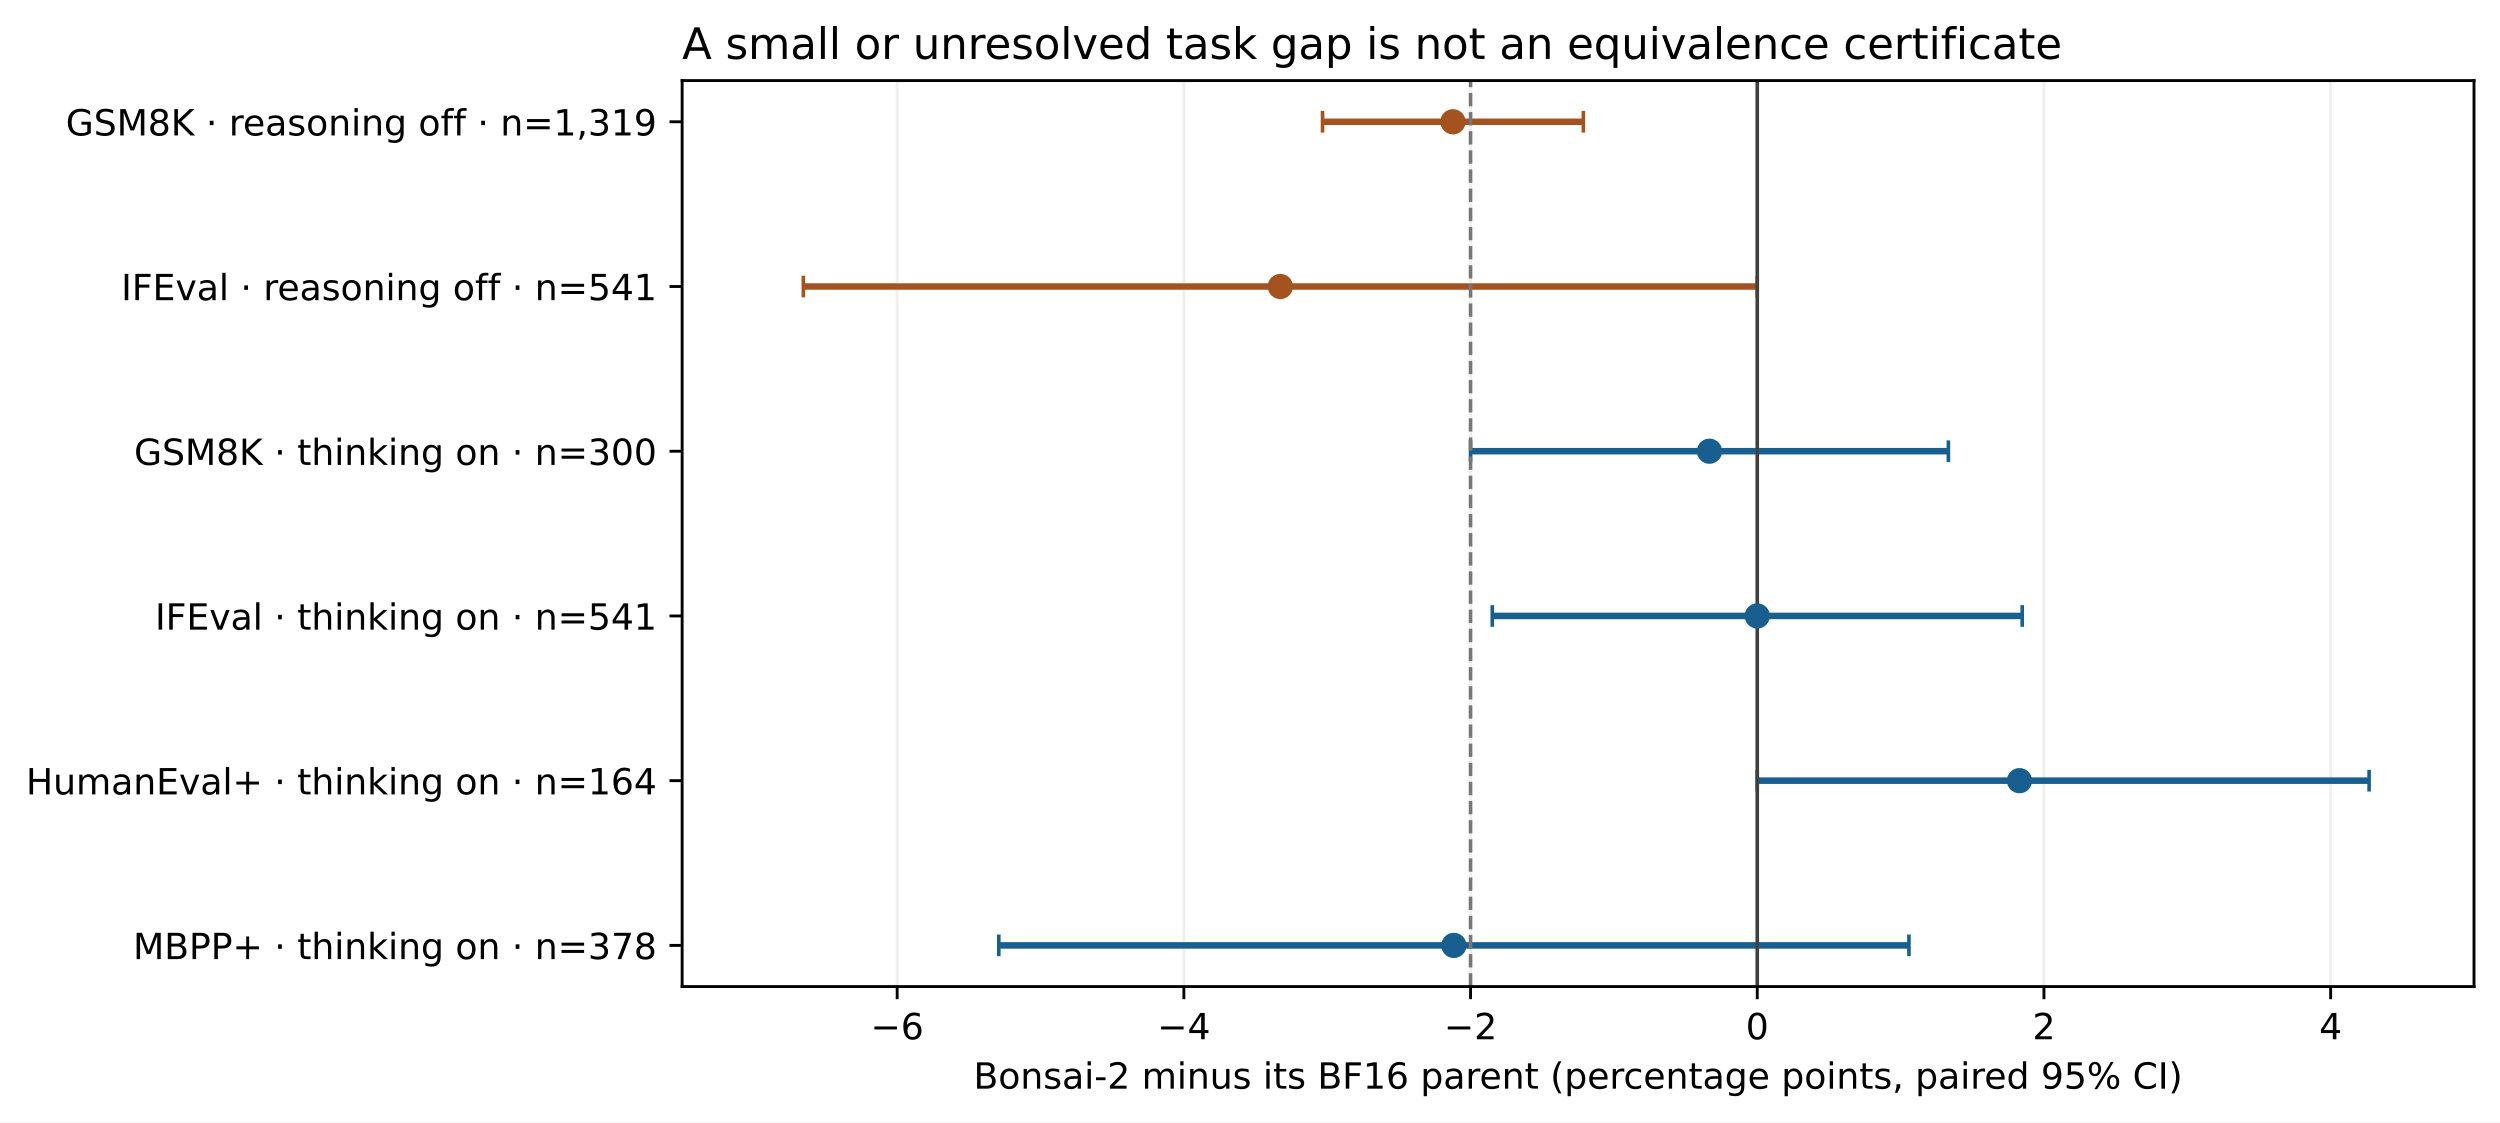
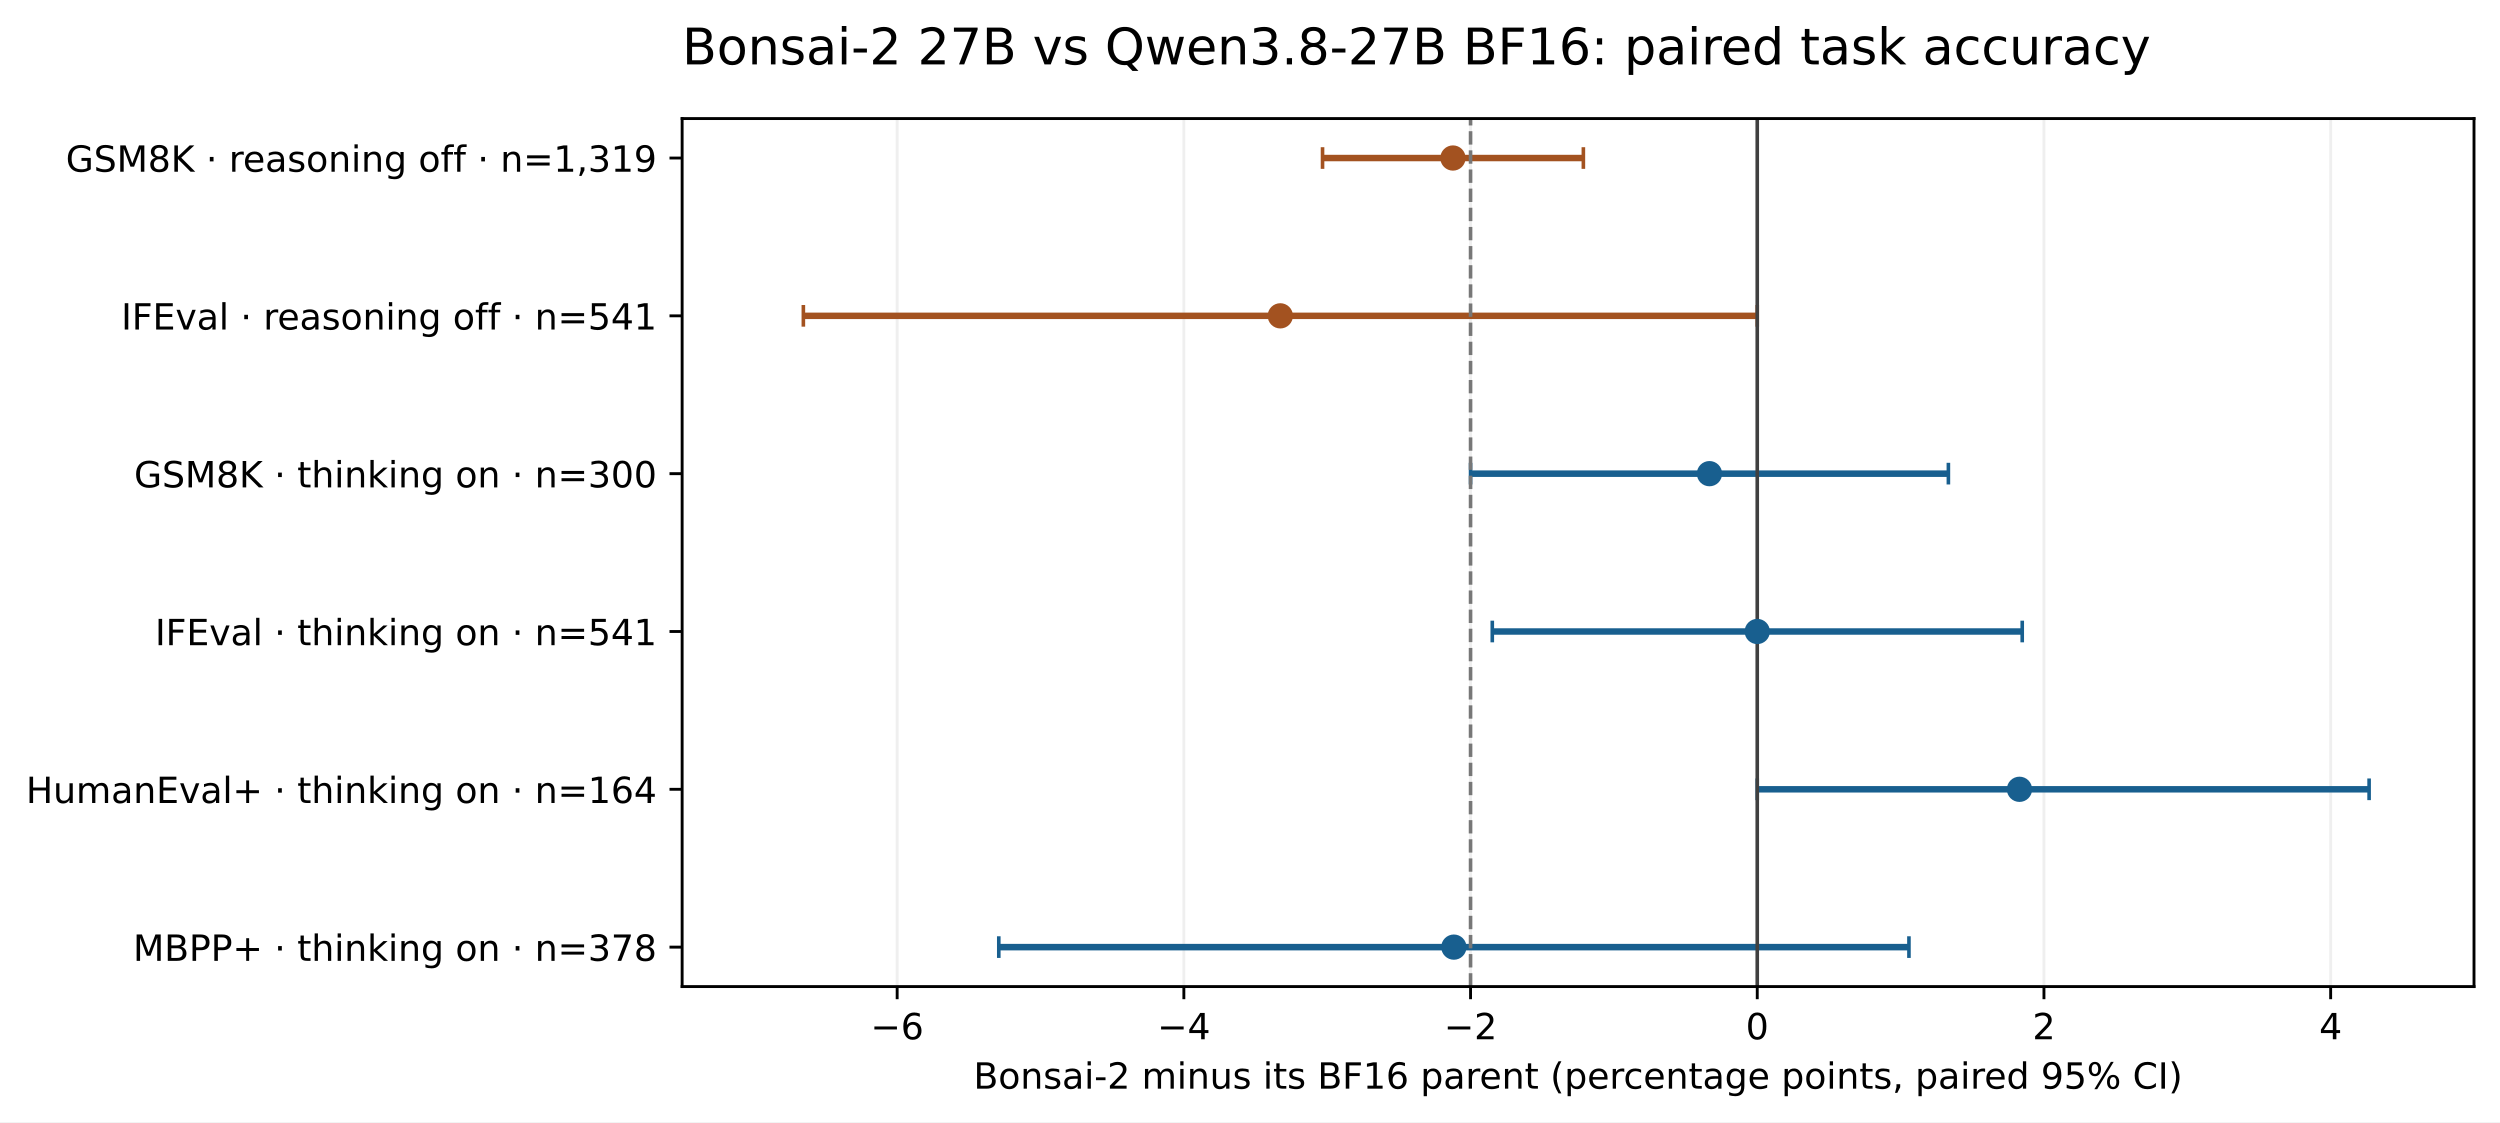
<svg xmlns="http://www.w3.org/2000/svg" xmlns:xlink="http://www.w3.org/1999/xlink" width="692.4pt" height="310.8pt" viewBox="0 0 692.4 310.8" version="1.1">
  <defs>
    <style type="text/css">*{stroke-linejoin: round; stroke-linecap: butt}</style>
  </defs>
  <g id="figure_1">
    <g id="patch_1">
      <path d="M 0 310.8 L 692.4 310.8 L 692.4 0 L 0 0 z " style="fill: #ffffff" />
    </g>
    <g id="axes_1">
      <g id="patch_2">
-         <path d="M 188.923 273.243 L 685.2 273.243 L 685.2 22.318 L 188.923 22.318 z " style="fill: #ffffff" />
+         <path d="M 188.923 273.243 L 685.2 273.243 L 685.2 32.838 L 188.923 32.838 z " style="fill: #ffffff" />
      </g>
      <g id="matplotlib.axis_1">
        <g id="xtick_1">
          <g id="line2d_1">
-             <path d="M 248.477 273.243 L 248.477 22.318 " clip-path="url(#pa58044e1fb)" style="fill: none; stroke: #b0b0b0; stroke-opacity: 0.2; stroke-width: 0.8; stroke-linecap: square" />
+             <path d="M 248.477 273.243 L 248.477 32.838 " clip-path="url(#p58f6e420cd)" style="fill: none; stroke: #b0b0b0; stroke-opacity: 0.2; stroke-width: 0.8; stroke-linecap: square" />
          </g>
          <g id="line2d_2">
            <defs>
-               <path id="m7f12adeb41" d="M 0 0 L 0 3.5 " style="stroke: #000000; stroke-width: 0.8" />
+               <path id="m8de4548725" d="M 0 0 L 0 3.5 " style="stroke: #000000; stroke-width: 0.8" />
            </defs>
            <g>
-               <use xlink:href="#m7f12adeb41" x="248.477" y="273.243" style="stroke: #000000; stroke-width: 0.8" />
+               <use xlink:href="#m8de4548725" x="248.477" y="273.243" style="stroke: #000000; stroke-width: 0.8" />
            </g>
          </g>
          <g id="text_1">
            <text style="font-size: 10px; font-family: 'DejaVu Sans'; text-anchor: middle" x="248.477" y="287.842" transform="rotate(-0 248.4766 287.8417)">−6</text>
          </g>
        </g>
        <g id="xtick_2">
          <g id="line2d_3">
-             <path d="M 327.881 273.243 L 327.881 22.318 " clip-path="url(#pa58044e1fb)" style="fill: none; stroke: #b0b0b0; stroke-opacity: 0.2; stroke-width: 0.8; stroke-linecap: square" />
+             <path d="M 327.881 273.243 L 327.881 32.838 " clip-path="url(#p58f6e420cd)" style="fill: none; stroke: #b0b0b0; stroke-opacity: 0.2; stroke-width: 0.8; stroke-linecap: square" />
          </g>
          <g id="line2d_4">
            <g>
-               <use xlink:href="#m7f12adeb41" x="327.881" y="273.243" style="stroke: #000000; stroke-width: 0.8" />
+               <use xlink:href="#m8de4548725" x="327.881" y="273.243" style="stroke: #000000; stroke-width: 0.8" />
            </g>
          </g>
          <g id="text_2">
            <text style="font-size: 10px; font-family: 'DejaVu Sans'; text-anchor: middle" x="327.881" y="287.842" transform="rotate(-0 327.8807 287.8417)">−4</text>
          </g>
        </g>
        <g id="xtick_3">
          <g id="line2d_5">
-             <path d="M 407.285 273.243 L 407.285 22.318 " clip-path="url(#pa58044e1fb)" style="fill: none; stroke: #b0b0b0; stroke-opacity: 0.2; stroke-width: 0.8; stroke-linecap: square" />
+             <path d="M 407.285 273.243 L 407.285 32.838 " clip-path="url(#p58f6e420cd)" style="fill: none; stroke: #b0b0b0; stroke-opacity: 0.2; stroke-width: 0.8; stroke-linecap: square" />
          </g>
          <g id="line2d_6">
            <g>
-               <use xlink:href="#m7f12adeb41" x="407.285" y="273.243" style="stroke: #000000; stroke-width: 0.8" />
+               <use xlink:href="#m8de4548725" x="407.285" y="273.243" style="stroke: #000000; stroke-width: 0.8" />
            </g>
          </g>
          <g id="text_3">
            <text style="font-size: 10px; font-family: 'DejaVu Sans'; text-anchor: middle" x="407.285" y="287.842" transform="rotate(-0 407.2849 287.8417)">−2</text>
          </g>
        </g>
        <g id="xtick_4">
          <g id="line2d_7">
-             <path d="M 486.689 273.243 L 486.689 22.318 " clip-path="url(#pa58044e1fb)" style="fill: none; stroke: #b0b0b0; stroke-opacity: 0.2; stroke-width: 0.8; stroke-linecap: square" />
+             <path d="M 486.689 273.243 L 486.689 32.838 " clip-path="url(#p58f6e420cd)" style="fill: none; stroke: #b0b0b0; stroke-opacity: 0.2; stroke-width: 0.8; stroke-linecap: square" />
          </g>
          <g id="line2d_8">
            <g>
-               <use xlink:href="#m7f12adeb41" x="486.689" y="273.243" style="stroke: #000000; stroke-width: 0.8" />
+               <use xlink:href="#m8de4548725" x="486.689" y="273.243" style="stroke: #000000; stroke-width: 0.8" />
            </g>
          </g>
          <g id="text_4">
            <text style="font-size: 10px; font-family: 'DejaVu Sans'; text-anchor: middle" x="486.689" y="287.842" transform="rotate(-0 486.6891 287.8417)">0</text>
          </g>
        </g>
        <g id="xtick_5">
          <g id="line2d_9">
-             <path d="M 566.093 273.243 L 566.093 22.318 " clip-path="url(#pa58044e1fb)" style="fill: none; stroke: #b0b0b0; stroke-opacity: 0.2; stroke-width: 0.8; stroke-linecap: square" />
+             <path d="M 566.093 273.243 L 566.093 32.838 " clip-path="url(#p58f6e420cd)" style="fill: none; stroke: #b0b0b0; stroke-opacity: 0.2; stroke-width: 0.8; stroke-linecap: square" />
          </g>
          <g id="line2d_10">
            <g>
-               <use xlink:href="#m7f12adeb41" x="566.093" y="273.243" style="stroke: #000000; stroke-width: 0.8" />
+               <use xlink:href="#m8de4548725" x="566.093" y="273.243" style="stroke: #000000; stroke-width: 0.8" />
            </g>
          </g>
          <g id="text_5">
            <text style="font-size: 10px; font-family: 'DejaVu Sans'; text-anchor: middle" x="566.093" y="287.842" transform="rotate(-0 566.0933 287.8417)">2</text>
          </g>
        </g>
        <g id="xtick_6">
          <g id="line2d_11">
-             <path d="M 645.497 273.243 L 645.497 22.318 " clip-path="url(#pa58044e1fb)" style="fill: none; stroke: #b0b0b0; stroke-opacity: 0.2; stroke-width: 0.8; stroke-linecap: square" />
+             <path d="M 645.497 273.243 L 645.497 32.838 " clip-path="url(#p58f6e420cd)" style="fill: none; stroke: #b0b0b0; stroke-opacity: 0.2; stroke-width: 0.8; stroke-linecap: square" />
          </g>
          <g id="line2d_12">
            <g>
-               <use xlink:href="#m7f12adeb41" x="645.497" y="273.243" style="stroke: #000000; stroke-width: 0.8" />
+               <use xlink:href="#m8de4548725" x="645.497" y="273.243" style="stroke: #000000; stroke-width: 0.8" />
            </g>
          </g>
          <g id="text_6">
            <text style="font-size: 10px; font-family: 'DejaVu Sans'; text-anchor: middle" x="645.497" y="287.842" transform="rotate(-0 645.4974 287.8417)">4</text>
          </g>
        </g>
        <g id="text_7">
          <text style="font-size: 10px; font-family: 'DejaVu Sans'; text-anchor: middle" x="437.061" y="301.52" transform="rotate(-0 437.0615 301.5198)">Bonsai-2 minus its BF16 parent (percentage points, paired 95% CI)</text>
        </g>
      </g>
      <g id="matplotlib.axis_2">
        <g id="ytick_1">
          <g id="line2d_13">
            <defs>
-               <path id="m04d60f38ec" d="M 0 0 L -3.5 0 " style="stroke: #000000; stroke-width: 0.8" />
+               <path id="mf1bbaa313b" d="M 0 0 L -3.5 0 " style="stroke: #000000; stroke-width: 0.8" />
            </defs>
            <g>
-               <use xlink:href="#m04d60f38ec" x="188.923" y="33.724" style="stroke: #000000; stroke-width: 0.8" />
+               <use xlink:href="#mf1bbaa313b" x="188.923" y="43.765" style="stroke: #000000; stroke-width: 0.8" />
            </g>
          </g>
          <g id="text_8">
-             <text style="font-size: 10px; font-family: 'DejaVu Sans'; text-anchor: end" x="181.923" y="37.523" transform="rotate(-0 181.9234 37.52303)">GSM8K · reasoning off · n=1,319</text>
+             <text style="font-size: 10px; font-family: 'DejaVu Sans'; text-anchor: end" x="181.923" y="47.565" transform="rotate(-0 181.9234 47.56455)">GSM8K · reasoning off · n=1,319</text>
          </g>
        </g>
        <g id="ytick_2">
          <g id="line2d_14">
            <g>
-               <use xlink:href="#m04d60f38ec" x="188.923" y="79.347" style="stroke: #000000; stroke-width: 0.8" />
+               <use xlink:href="#mf1bbaa313b" x="188.923" y="87.475" style="stroke: #000000; stroke-width: 0.8" />
            </g>
          </g>
          <g id="text_9">
-             <text style="font-size: 10px; font-family: 'DejaVu Sans'; text-anchor: end" x="181.923" y="83.146" transform="rotate(-0 181.9234 83.14579)">IFEval · reasoning off · n=541</text>
+             <text style="font-size: 10px; font-family: 'DejaVu Sans'; text-anchor: end" x="181.923" y="91.275" transform="rotate(-0 181.9234 91.27464)">IFEval · reasoning off · n=541</text>
          </g>
        </g>
        <g id="ytick_3">
          <g id="line2d_15">
            <g>
-               <use xlink:href="#m04d60f38ec" x="188.923" y="124.969" style="stroke: #000000; stroke-width: 0.8" />
+               <use xlink:href="#mf1bbaa313b" x="188.923" y="131.185" style="stroke: #000000; stroke-width: 0.8" />
            </g>
          </g>
          <g id="text_10">
-             <text style="font-size: 10px; font-family: 'DejaVu Sans'; text-anchor: end" x="181.923" y="128.769" transform="rotate(-0 181.9234 128.7685)">GSM8K · thinking on · n=300</text>
+             <text style="font-size: 10px; font-family: 'DejaVu Sans'; text-anchor: end" x="181.923" y="134.985" transform="rotate(-0 181.9234 134.9847)">GSM8K · thinking on · n=300</text>
          </g>
        </g>
        <g id="ytick_4">
          <g id="line2d_16">
            <g>
-               <use xlink:href="#m04d60f38ec" x="188.923" y="170.592" style="stroke: #000000; stroke-width: 0.8" />
+               <use xlink:href="#mf1bbaa313b" x="188.923" y="174.896" style="stroke: #000000; stroke-width: 0.8" />
            </g>
          </g>
          <g id="text_11">
-             <text style="font-size: 10px; font-family: 'DejaVu Sans'; text-anchor: end" x="181.923" y="174.391" transform="rotate(-0 181.9234 174.3913)">IFEval · thinking on · n=541</text>
+             <text style="font-size: 10px; font-family: 'DejaVu Sans'; text-anchor: end" x="181.923" y="178.695" transform="rotate(-0 181.9234 178.6948)">IFEval · thinking on · n=541</text>
          </g>
        </g>
        <g id="ytick_5">
          <g id="line2d_17">
            <g>
-               <use xlink:href="#m04d60f38ec" x="188.923" y="216.215" style="stroke: #000000; stroke-width: 0.8" />
+               <use xlink:href="#mf1bbaa313b" x="188.923" y="218.606" style="stroke: #000000; stroke-width: 0.8" />
            </g>
          </g>
          <g id="text_12">
-             <text style="font-size: 10px; font-family: 'DejaVu Sans'; text-anchor: end" x="181.923" y="220.014" transform="rotate(-0 181.9234 220.014)">HumanEval+ · thinking on · n=164</text>
+             <text style="font-size: 10px; font-family: 'DejaVu Sans'; text-anchor: end" x="181.923" y="222.405" transform="rotate(-0 181.9234 222.4049)">HumanEval+ · thinking on · n=164</text>
          </g>
        </g>
        <g id="ytick_6">
          <g id="line2d_18">
            <g>
-               <use xlink:href="#m04d60f38ec" x="188.923" y="261.838" style="stroke: #000000; stroke-width: 0.8" />
+               <use xlink:href="#mf1bbaa313b" x="188.923" y="262.316" style="stroke: #000000; stroke-width: 0.8" />
            </g>
          </g>
          <g id="text_13">
-             <text style="font-size: 10px; font-family: 'DejaVu Sans'; text-anchor: end" x="181.923" y="265.637" transform="rotate(-0 181.9234 265.6368)">MBPP+ · thinking on · n=378</text>
+             <text style="font-size: 10px; font-family: 'DejaVu Sans'; text-anchor: end" x="181.923" y="266.115" transform="rotate(-0 181.9234 266.115)">MBPP+ · thinking on · n=378</text>
          </g>
        </g>
      </g>
      <g id="LineCollection_1">
-         <path d="M 366.289 33.724 L 438.529 33.724 " clip-path="url(#pa58044e1fb)" style="fill: none; stroke: #a35220; stroke-width: 1.8" />
+         <path d="M 366.289 43.765 L 438.529 43.765 " clip-path="url(#p58f6e420cd)" style="fill: none; stroke: #a35220; stroke-width: 1.8" />
      </g>
      <g id="line2d_19">
        <defs>
-           <path id="m66bac8783e" d="M 0 3 L 0 -3 " style="stroke: #a35220" />
+           <path id="mcfb63b678f" d="M 0 3 L 0 -3 " style="stroke: #a35220" />
        </defs>
-         <g clip-path="url(#pa58044e1fb)">
-           <use xlink:href="#m66bac8783e" x="366.289" y="33.724" style="fill: #a35220; stroke: #a35220" />
+         <g clip-path="url(#p58f6e420cd)">
+           <use xlink:href="#mcfb63b678f" x="366.289" y="43.765" style="fill: #a35220; stroke: #a35220" />
        </g>
      </g>
      <g id="line2d_20">
-         <g clip-path="url(#pa58044e1fb)">
-           <use xlink:href="#m66bac8783e" x="438.529" y="33.724" style="fill: #a35220; stroke: #a35220" />
+         <g clip-path="url(#p58f6e420cd)">
+           <use xlink:href="#mcfb63b678f" x="438.529" y="43.765" style="fill: #a35220; stroke: #a35220" />
        </g>
      </g>
      <g id="LineCollection_2">
-         <path d="M 222.498 79.347 L 486.689 79.347 " clip-path="url(#pa58044e1fb)" style="fill: none; stroke: #a35220; stroke-width: 1.8" />
+         <path d="M 222.498 87.475 L 486.689 87.475 " clip-path="url(#p58f6e420cd)" style="fill: none; stroke: #a35220; stroke-width: 1.8" />
      </g>
      <g id="line2d_21">
-         <g clip-path="url(#pa58044e1fb)">
-           <use xlink:href="#m66bac8783e" x="222.498" y="79.347" style="fill: #a35220; stroke: #a35220" />
+         <g clip-path="url(#p58f6e420cd)">
+           <use xlink:href="#mcfb63b678f" x="222.498" y="87.475" style="fill: #a35220; stroke: #a35220" />
        </g>
      </g>
      <g id="line2d_22">
-         <g clip-path="url(#pa58044e1fb)">
-           <use xlink:href="#m66bac8783e" x="486.689" y="79.347" style="fill: #a35220; stroke: #a35220" />
+         <g clip-path="url(#p58f6e420cd)">
+           <use xlink:href="#mcfb63b678f" x="486.689" y="87.475" style="fill: #a35220; stroke: #a35220" />
        </g>
      </g>
      <g id="LineCollection_3">
-         <path d="M 407.285 124.969 L 539.625 124.969 " clip-path="url(#pa58044e1fb)" style="fill: none; stroke: #185f8f; stroke-width: 1.8" />
+         <path d="M 407.285 131.185 L 539.625 131.185 " clip-path="url(#p58f6e420cd)" style="fill: none; stroke: #185f8f; stroke-width: 1.8" />
      </g>
      <g id="line2d_23">
        <defs>
-           <path id="mfb4b9f30e6" d="M 0 3 L 0 -3 " style="stroke: #185f8f" />
+           <path id="m6fdf057704" d="M 0 3 L 0 -3 " style="stroke: #185f8f" />
        </defs>
-         <g clip-path="url(#pa58044e1fb)">
-           <use xlink:href="#mfb4b9f30e6" x="407.285" y="124.969" style="fill: #185f8f; stroke: #185f8f" />
+         <g clip-path="url(#p58f6e420cd)">
+           <use xlink:href="#m6fdf057704" x="407.285" y="131.185" style="fill: #185f8f; stroke: #185f8f" />
        </g>
      </g>
      <g id="line2d_24">
-         <g clip-path="url(#pa58044e1fb)">
-           <use xlink:href="#mfb4b9f30e6" x="539.625" y="124.969" style="fill: #185f8f; stroke: #185f8f" />
+         <g clip-path="url(#p58f6e420cd)">
+           <use xlink:href="#m6fdf057704" x="539.625" y="131.185" style="fill: #185f8f; stroke: #185f8f" />
        </g>
      </g>
      <g id="LineCollection_4">
-         <path d="M 413.303 170.592 L 560.076 170.592 " clip-path="url(#pa58044e1fb)" style="fill: none; stroke: #185f8f; stroke-width: 1.8" />
+         <path d="M 413.303 174.896 L 560.076 174.896 " clip-path="url(#p58f6e420cd)" style="fill: none; stroke: #185f8f; stroke-width: 1.8" />
      </g>
      <g id="line2d_25">
-         <g clip-path="url(#pa58044e1fb)">
-           <use xlink:href="#mfb4b9f30e6" x="413.303" y="170.592" style="fill: #185f8f; stroke: #185f8f" />
+         <g clip-path="url(#p58f6e420cd)">
+           <use xlink:href="#m6fdf057704" x="413.303" y="174.896" style="fill: #185f8f; stroke: #185f8f" />
        </g>
      </g>
      <g id="line2d_26">
-         <g clip-path="url(#pa58044e1fb)">
-           <use xlink:href="#mfb4b9f30e6" x="560.076" y="170.592" style="fill: #185f8f; stroke: #185f8f" />
+         <g clip-path="url(#p58f6e420cd)">
+           <use xlink:href="#m6fdf057704" x="560.076" y="174.896" style="fill: #185f8f; stroke: #185f8f" />
        </g>
      </g>
      <g id="LineCollection_5">
-         <path d="M 486.689 216.215 L 656.149 216.215 " clip-path="url(#pa58044e1fb)" style="fill: none; stroke: #185f8f; stroke-width: 1.8" />
+         <path d="M 486.689 218.606 L 656.149 218.606 " clip-path="url(#p58f6e420cd)" style="fill: none; stroke: #185f8f; stroke-width: 1.8" />
      </g>
      <g id="line2d_27">
-         <g clip-path="url(#pa58044e1fb)">
-           <use xlink:href="#mfb4b9f30e6" x="486.689" y="216.215" style="fill: #185f8f; stroke: #185f8f" />
+         <g clip-path="url(#p58f6e420cd)">
+           <use xlink:href="#m6fdf057704" x="486.689" y="218.606" style="fill: #185f8f; stroke: #185f8f" />
        </g>
      </g>
      <g id="line2d_28">
-         <g clip-path="url(#pa58044e1fb)">
-           <use xlink:href="#mfb4b9f30e6" x="656.149" y="216.215" style="fill: #185f8f; stroke: #185f8f" />
+         <g clip-path="url(#p58f6e420cd)">
+           <use xlink:href="#m6fdf057704" x="656.149" y="218.606" style="fill: #185f8f; stroke: #185f8f" />
        </g>
      </g>
      <g id="LineCollection_6">
-         <path d="M 276.625 261.838 L 528.702 261.838 " clip-path="url(#pa58044e1fb)" style="fill: none; stroke: #185f8f; stroke-width: 1.8" />
+         <path d="M 276.625 262.316 L 528.702 262.316 " clip-path="url(#p58f6e420cd)" style="fill: none; stroke: #185f8f; stroke-width: 1.8" />
      </g>
      <g id="line2d_29">
-         <g clip-path="url(#pa58044e1fb)">
-           <use xlink:href="#mfb4b9f30e6" x="276.625" y="261.838" style="fill: #185f8f; stroke: #185f8f" />
+         <g clip-path="url(#p58f6e420cd)">
+           <use xlink:href="#m6fdf057704" x="276.625" y="262.316" style="fill: #185f8f; stroke: #185f8f" />
        </g>
      </g>
      <g id="line2d_30">
-         <g clip-path="url(#pa58044e1fb)">
-           <use xlink:href="#mfb4b9f30e6" x="528.702" y="261.838" style="fill: #185f8f; stroke: #185f8f" />
+         <g clip-path="url(#p58f6e420cd)">
+           <use xlink:href="#m6fdf057704" x="528.702" y="262.316" style="fill: #185f8f; stroke: #185f8f" />
        </g>
      </g>
      <g id="line2d_31">
-         <path d="M 486.689 273.243 L 486.689 22.318 " clip-path="url(#pa58044e1fb)" style="fill: none; stroke: #404040; stroke-linecap: square" />
+         <path d="M 486.689 273.243 L 486.689 32.838 " clip-path="url(#p58f6e420cd)" style="fill: none; stroke: #404040; stroke-linecap: square" />
      </g>
      <g id="line2d_32">
-         <path d="M 407.285 273.243 L 407.285 22.318 " clip-path="url(#pa58044e1fb)" style="fill: none; stroke-dasharray: 3.7,1.6; stroke-dashoffset: 0; stroke: #777777" />
+         <path d="M 407.285 273.243 L 407.285 32.838 " clip-path="url(#p58f6e420cd)" style="fill: none; stroke-dasharray: 3.7,1.6; stroke-dashoffset: 0; stroke: #777777" />
      </g>
      <g id="line2d_33">
        <defs>
-           <path id="mbc79d73ba5" d="M 0 3 C 0.796 3 1.559 2.684 2.121 2.121 C 2.684 1.559 3 0.796 3 0 C 3 -0.796 2.684 -1.559 2.121 -2.121 C 1.559 -2.684 0.796 -3 0 -3 C -0.796 -3 -1.559 -2.684 -2.121 -2.121 C -2.684 -1.559 -3 -0.796 -3 0 C -3 0.796 -2.684 1.559 -2.121 2.121 C -1.559 2.684 -0.796 3 0 3 z " style="stroke: #a35220" />
+           <path id="m78e4163b25" d="M 0 3 C 0.796 3 1.559 2.684 2.121 2.121 C 2.684 1.559 3 0.796 3 0 C 3 -0.796 2.684 -1.559 2.121 -2.121 C 1.559 -2.684 0.796 -3 0 -3 C -0.796 -3 -1.559 -2.684 -2.121 -2.121 C -2.684 -1.559 -3 -0.796 -3 0 C -3 0.796 -2.684 1.559 -2.121 2.121 C -1.559 2.684 -0.796 3 0 3 z " style="stroke: #a35220" />
        </defs>
-         <g clip-path="url(#pa58044e1fb)">
-           <use xlink:href="#mbc79d73ba5" x="402.409" y="33.724" style="fill: #a35220; stroke: #a35220" />
+         <g clip-path="url(#p58f6e420cd)">
+           <use xlink:href="#m78e4163b25" x="402.409" y="43.765" style="fill: #a35220; stroke: #a35220" />
        </g>
      </g>
      <g id="line2d_34">
-         <g clip-path="url(#pa58044e1fb)">
-           <use xlink:href="#mbc79d73ba5" x="354.593" y="79.347" style="fill: #a35220; stroke: #a35220" />
+         <g clip-path="url(#p58f6e420cd)">
+           <use xlink:href="#m78e4163b25" x="354.593" y="87.475" style="fill: #a35220; stroke: #a35220" />
        </g>
      </g>
      <g id="line2d_35">
        <defs>
-           <path id="m635f4cd9b1" d="M 0 3 C 0.796 3 1.559 2.684 2.121 2.121 C 2.684 1.559 3 0.796 3 0 C 3 -0.796 2.684 -1.559 2.121 -2.121 C 1.559 -2.684 0.796 -3 0 -3 C -0.796 -3 -1.559 -2.684 -2.121 -2.121 C -2.684 -1.559 -3 -0.796 -3 0 C -3 0.796 -2.684 1.559 -2.121 2.121 C -1.559 2.684 -0.796 3 0 3 z " style="stroke: #185f8f" />
+           <path id="m701bb48a88" d="M 0 3 C 0.796 3 1.559 2.684 2.121 2.121 C 2.684 1.559 3 0.796 3 0 C 3 -0.796 2.684 -1.559 2.121 -2.121 C 1.559 -2.684 0.796 -3 0 -3 C -0.796 -3 -1.559 -2.684 -2.121 -2.121 C -2.684 -1.559 -3 -0.796 -3 0 C -3 0.796 -2.684 1.559 -2.121 2.121 C -1.559 2.684 -0.796 3 0 3 z " style="stroke: #185f8f" />
        </defs>
-         <g clip-path="url(#pa58044e1fb)">
-           <use xlink:href="#m635f4cd9b1" x="473.455" y="124.969" style="fill: #185f8f; stroke: #185f8f" />
+         <g clip-path="url(#p58f6e420cd)">
+           <use xlink:href="#m701bb48a88" x="473.455" y="131.185" style="fill: #185f8f; stroke: #185f8f" />
        </g>
      </g>
      <g id="line2d_36">
-         <g clip-path="url(#pa58044e1fb)">
-           <use xlink:href="#m635f4cd9b1" x="486.689" y="170.592" style="fill: #185f8f; stroke: #185f8f" />
+         <g clip-path="url(#p58f6e420cd)">
+           <use xlink:href="#m701bb48a88" x="486.689" y="174.896" style="fill: #185f8f; stroke: #185f8f" />
        </g>
      </g>
      <g id="line2d_37">
-         <g clip-path="url(#pa58044e1fb)">
-           <use xlink:href="#m635f4cd9b1" x="559.315" y="216.215" style="fill: #185f8f; stroke: #185f8f" />
+         <g clip-path="url(#p58f6e420cd)">
+           <use xlink:href="#m701bb48a88" x="559.315" y="218.606" style="fill: #185f8f; stroke: #185f8f" />
        </g>
      </g>
      <g id="line2d_38">
-         <g clip-path="url(#pa58044e1fb)">
-           <use xlink:href="#m635f4cd9b1" x="402.664" y="261.838" style="fill: #185f8f; stroke: #185f8f" />
+         <g clip-path="url(#p58f6e420cd)">
+           <use xlink:href="#m701bb48a88" x="402.664" y="262.316" style="fill: #185f8f; stroke: #185f8f" />
        </g>
      </g>
      <g id="patch_3">
-         <path d="M 188.923 273.243 L 188.923 22.318 " style="fill: none; stroke: #000000; stroke-width: 0.8; stroke-linejoin: miter; stroke-linecap: square" />
+         <path d="M 188.923 273.243 L 188.923 32.838 " style="fill: none; stroke: #000000; stroke-width: 0.8; stroke-linejoin: miter; stroke-linecap: square" />
      </g>
      <g id="patch_4">
-         <path d="M 685.2 273.243 L 685.2 22.318 " style="fill: none; stroke: #000000; stroke-width: 0.8; stroke-linejoin: miter; stroke-linecap: square" />
+         <path d="M 685.2 273.243 L 685.2 32.838 " style="fill: none; stroke: #000000; stroke-width: 0.8; stroke-linejoin: miter; stroke-linecap: square" />
      </g>
      <g id="patch_5">
        <path d="M 188.923 273.243 L 685.2 273.243 " style="fill: none; stroke: #000000; stroke-width: 0.8; stroke-linejoin: miter; stroke-linecap: square" />
      </g>
      <g id="patch_6">
-         <path d="M 188.923 22.318 L 685.2 22.318 " style="fill: none; stroke: #000000; stroke-width: 0.8; stroke-linejoin: miter; stroke-linecap: square" />
+         <path d="M 188.923 32.838 L 685.2 32.838 " style="fill: none; stroke: #000000; stroke-width: 0.8; stroke-linejoin: miter; stroke-linecap: square" />
      </g>
      <g id="text_14">
-         <text style="font-size: 12px; font-family: 'DejaVu Sans'; text-anchor: start" x="188.923" y="16.318" transform="rotate(-0 188.9234 16.31812)">A small or unresolved task gap is not an equivalence certificate</text>
+         <text style="font-size: 14px; font-family: 'DejaVu Sans'; text-anchor: start" x="188.923" y="17.838" transform="rotate(-0 188.9234 17.83781)">Bonsai-2 27B vs Qwen3.8-27B BF16: paired task accuracy</text>
      </g>
    </g>
  </g>
  <defs>
-     <clipPath id="pa58044e1fb">
-       <rect x="188.923" y="22.318" width="496.276" height="250.925" />
+     <clipPath id="p58f6e420cd">
+       <rect x="188.923" y="32.838" width="496.276" height="240.405" />
    </clipPath>
  </defs>
</svg>
